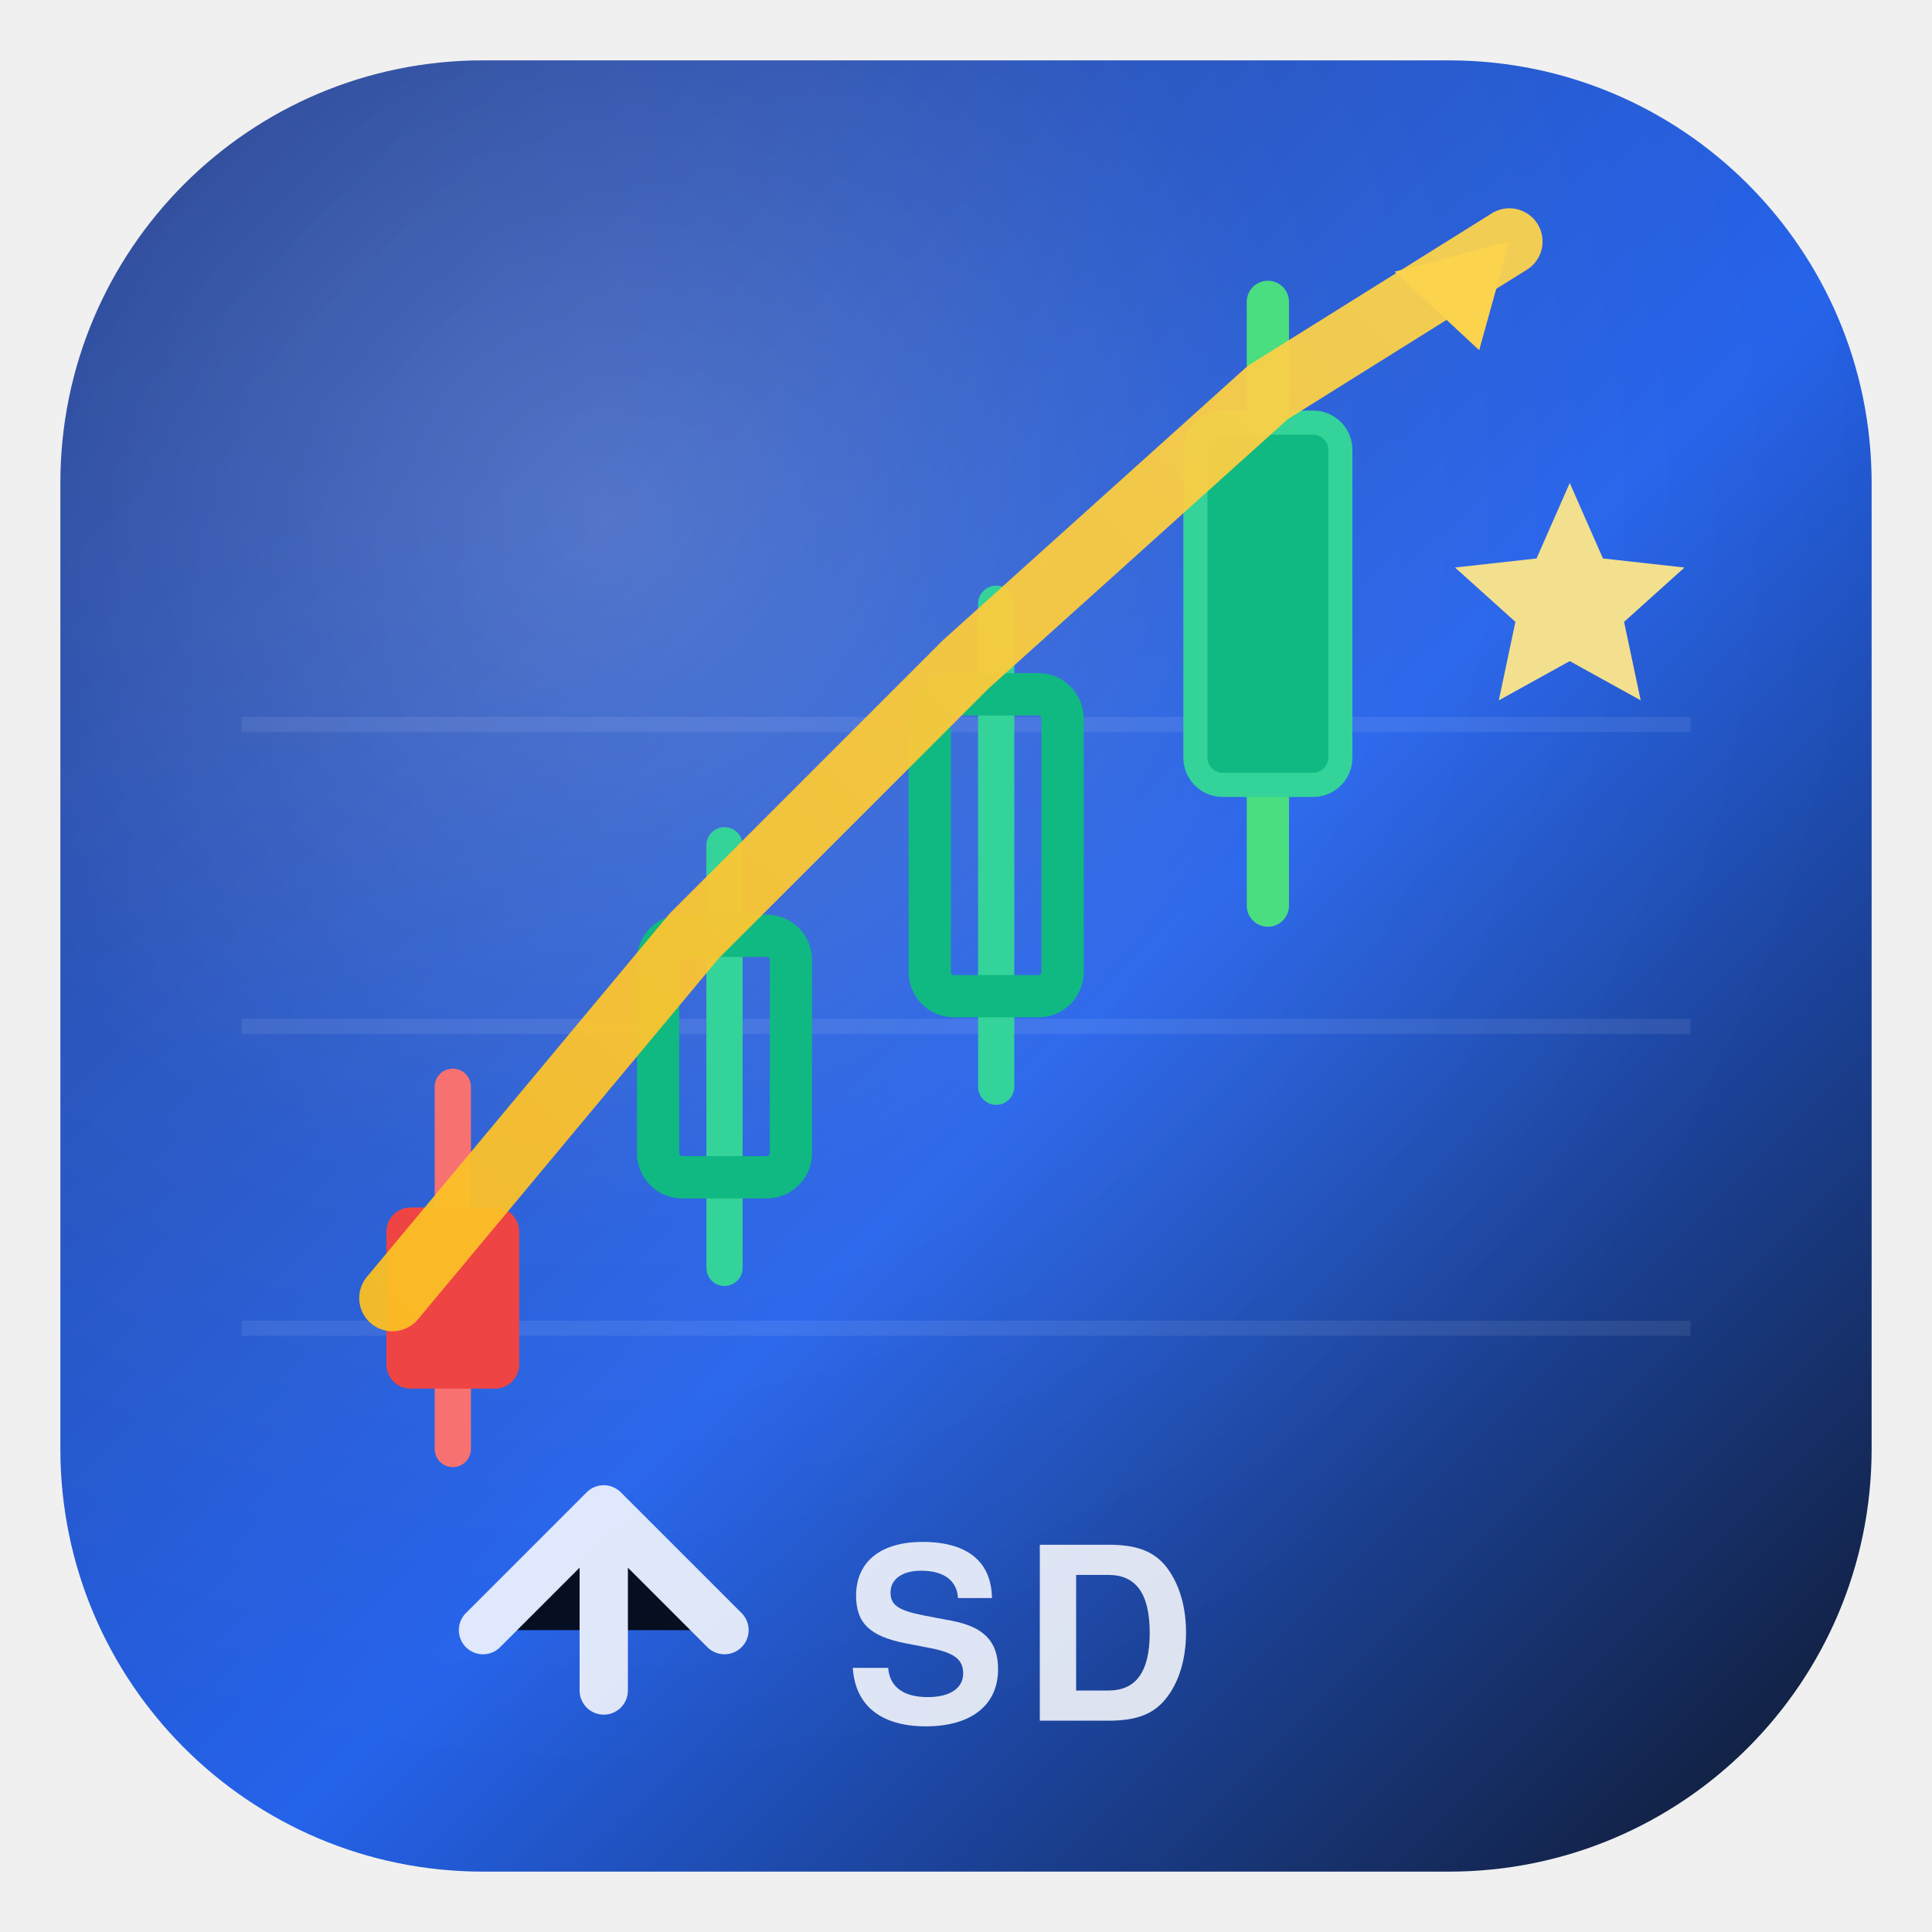
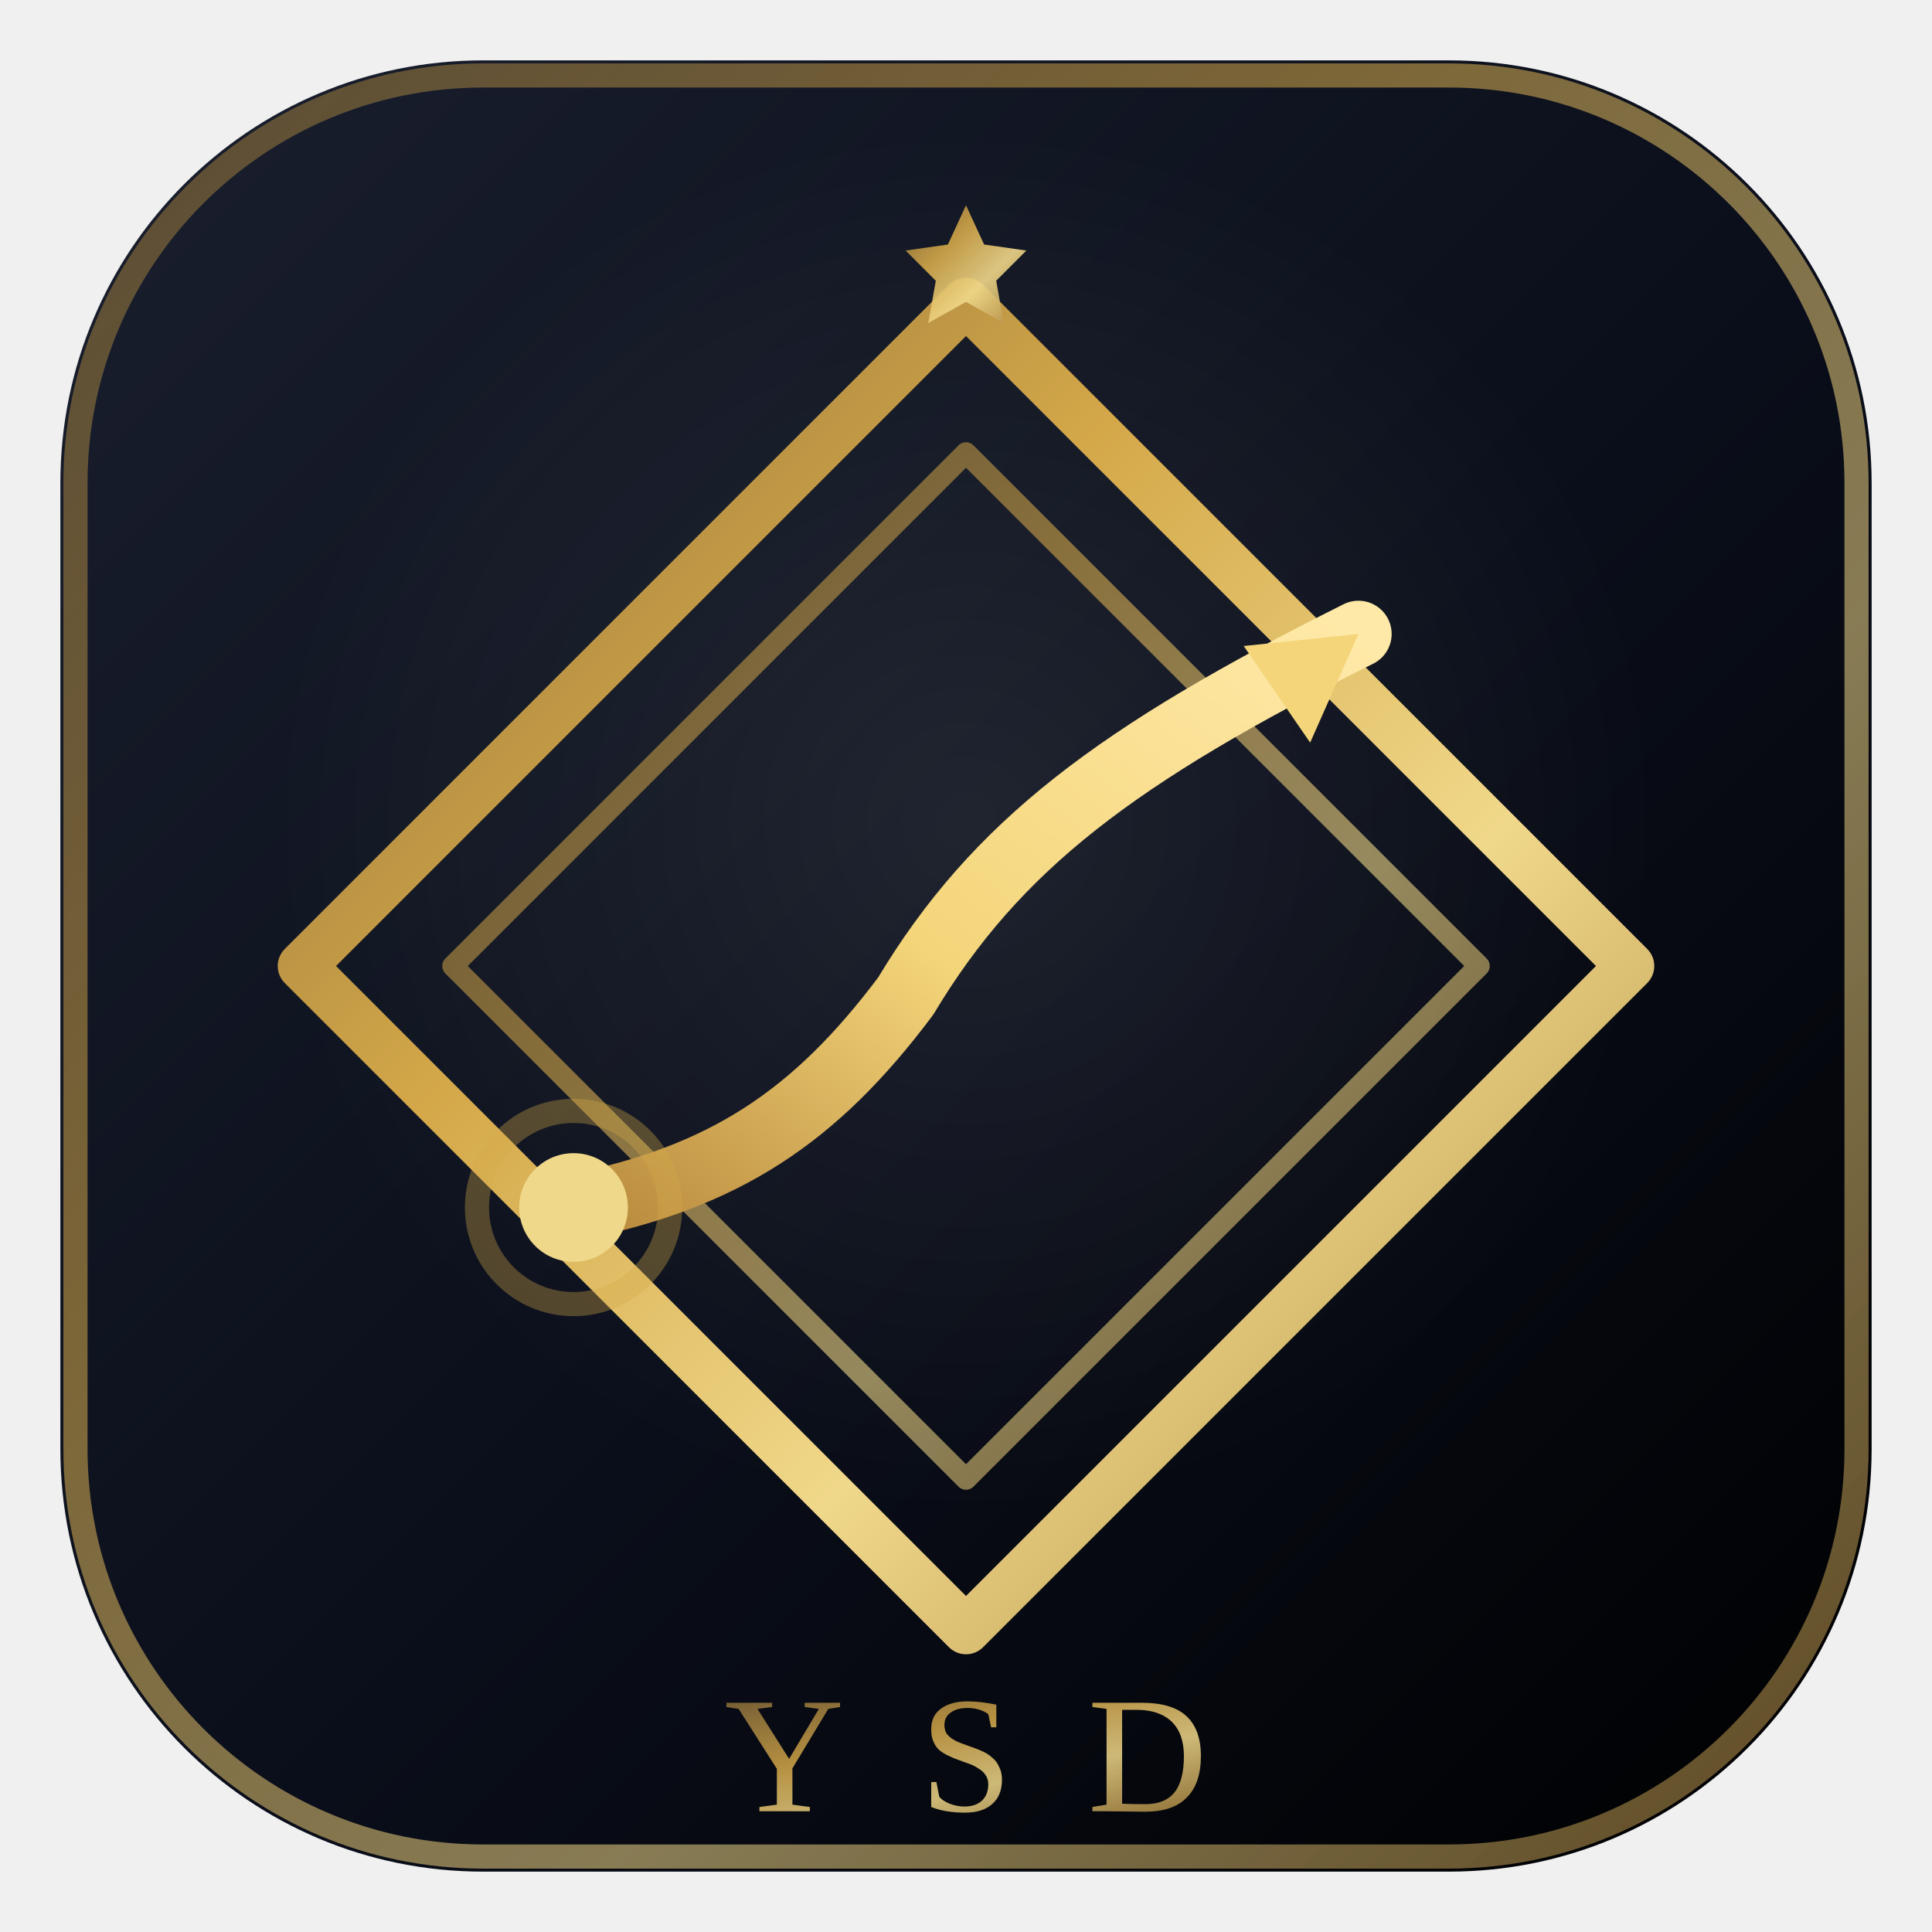
<svg xmlns="http://www.w3.org/2000/svg" viewBox="0 0 64 64" width="64" height="64">
  <defs>
-     <linearGradient id="ysd-bg" x1="0" y1="0" x2="1" y2="1">
-       <stop offset="0%" stop-color="#1e3a8a" />
-       <stop offset="55%" stop-color="#2563eb" />
-       <stop offset="100%" stop-color="#0f172a" />
+     <linearGradient id="ysd2-base" x1="0" y1="0" x2="1" y2="1">
+       <stop offset="0%" stop-color="#1a1f2e" />
+       <stop offset="55%" stop-color="#0a0e1a" />
+       <stop offset="100%" stop-color="#000000" />
    </linearGradient>
-     <linearGradient id="ysd-gold" x1="0" y1="1" x2="1" y2="0">
-       <stop offset="0%" stop-color="#fbbf24" />
-       <stop offset="100%" stop-color="#fcd34d" />
+     <linearGradient id="ysd2-gold" x1="0" y1="0" x2="1" y2="1">
+       <stop offset="0%" stop-color="#8a6d3b" />
+       <stop offset="35%" stop-color="#d4a849" />
+       <stop offset="65%" stop-color="#f0d88a" />
+       <stop offset="100%" stop-color="#a9843e" />
    </linearGradient>
-     <radialGradient id="ysd-glow" cx="0.3" cy="0.25" r="0.7">
-       <stop offset="0%" stop-color="#ffffff" stop-opacity="0.22" />
-       <stop offset="55%" stop-color="#ffffff" stop-opacity="0.05" />
-       <stop offset="100%" stop-color="#ffffff" stop-opacity="0" />
+     <linearGradient id="ysd2-gold-bright" x1="0" y1="1" x2="1" y2="0">
+       <stop offset="0%" stop-color="#b98a3d" />
+       <stop offset="45%" stop-color="#f4d57a" />
+       <stop offset="100%" stop-color="#ffe9a8" />
+     </linearGradient>
+     <radialGradient id="ysd2-inner-glow" cx="0.5" cy="0.42" r="0.55">
+       <stop offset="0%" stop-color="#ffffff" stop-opacity="0.08" />
+       <stop offset="70%" stop-color="#ffffff" stop-opacity="0.0" />
    </radialGradient>
  </defs>
-   <rect x="2" y="2" width="60" height="60" rx="14" ry="14" fill="url(#ysd-bg)" />
-   <rect x="2" y="2" width="60" height="60" rx="14" ry="14" fill="url(#ysd-glow)" />
-   <g stroke="#ffffff" stroke-opacity="0.08" stroke-width="0.5">
-     <line x1="8" y1="44" x2="56" y2="44" />
-     <line x1="8" y1="34" x2="56" y2="34" />
-     <line x1="8" y1="24" x2="56" y2="24" />
-   </g>
-   <line x1="15" y1="36" x2="15" y2="48" stroke="#f87171" stroke-width="1.2" stroke-linecap="round" />
-   <rect x="12.8" y="40" width="4.4" height="6" rx="0.8" fill="#ef4444" />
-   <line x1="24" y1="28" x2="24" y2="42" stroke="#34d399" stroke-width="1.2" stroke-linecap="round" />
-   <rect x="21.8" y="31" width="4.4" height="8" rx="0.8" fill="none" stroke="#10b981" stroke-width="1.4" />
-   <line x1="33" y1="20" x2="33" y2="36" stroke="#34d399" stroke-width="1.2" stroke-linecap="round" />
-   <rect x="30.8" y="23" width="4.4" height="10" rx="0.8" fill="none" stroke="#10b981" stroke-width="1.4" />
-   <line x1="42" y1="10" x2="42" y2="30" stroke="#4ade80" stroke-width="1.4" stroke-linecap="round" />
-   <rect x="39.6" y="14" width="4.8" height="12" rx="0.9" fill="#10b981" stroke="#34d399" stroke-width="0.8" />
-   <path d="M 13 43 L 23 31 L 32 22 L 42 13 L 50 8" fill="none" stroke="url(#ysd-gold)" stroke-width="2.2" stroke-linecap="round" stroke-linejoin="round" stroke-opacity="0.95" />
-   <path d="M 50 8 L 46.2 9 L 49 11.6 Z" fill="#fcd34d" />
-   <path d="M 52 16 l 1.1 2.5 l 2.7 0.3 l -2 1.8 l 0.55 2.6 l -2.35 -1.3 l -2.35 1.3 l 0.55 -2.6 l -2 -1.8 l 2.7 -0.3 z" fill="#fde68a" opacity="0.95" />
-   <path d="M 16 54 L 20 50 L 24 54 M 20 50 L 20 56" stroke="#ffffff" stroke-width="1.6" stroke-linecap="round" stroke-linejoin="round" opacity="0.85" />
-   <text x="28" y="57" font-family="ui-sans-serif, system-ui, -apple-system, Helvetica, Arial" font-size="8" font-weight="700" fill="#ffffff" opacity="0.85" letter-spacing="0.5">SD</text>
+   <rect x="2" y="2" width="60" height="60" rx="14" ry="14" fill="url(#ysd2-base)" />
+   <rect x="2" y="2" width="60" height="60" rx="14" ry="14" fill="url(#ysd2-inner-glow)" />
+   <rect x="2.5" y="2.5" width="59" height="59" rx="13.5" ry="13.5" fill="none" stroke="url(#ysd2-gold)" stroke-width="0.8" stroke-opacity="0.55" />
+   <polygon points="32,10 54,32 32,54 10,32" fill="none" stroke="url(#ysd2-gold)" stroke-width="1.6" stroke-linejoin="round" />
+   <polygon points="32,15 49,32 32,49 15,32" fill="none" stroke="url(#ysd2-gold)" stroke-width="0.7" stroke-opacity="0.6" stroke-linejoin="round" />
+   <path d="M 19 40 C 24 39, 27 37, 30 33 C 33 28, 37 25, 45 21" fill="none" stroke="url(#ysd2-gold-bright)" stroke-width="2.2" stroke-linecap="round" stroke-linejoin="round" />
+   <path d="M 45 21 L 41.2 21.4 L 43.4 24.6 Z" fill="#f4d57a" />
+   <circle cx="19" cy="40" r="1.8" fill="#f0d88a" />
+   <circle cx="19" cy="40" r="3.2" fill="none" stroke="#d4a849" stroke-opacity="0.35" stroke-width="0.8" />
+   <path d="M 32 6.8 l 0.6 1.3 l 1.4 0.2 l -1 1 l 0.25 1.4 l -1.25 -0.7 l -1.25 0.7 l 0.25 -1.4 l -1 -1 l 1.4 -0.2 z" fill="url(#ysd2-gold)" opacity="0.9" />
+   <text x="32" y="60" font-family="'Times New Roman', 'Noto Serif', serif" font-size="5.5" letter-spacing="2.5" font-weight="500" text-anchor="middle" fill="url(#ysd2-gold)" opacity="0.85">
+     YSD
+   </text>
</svg>
